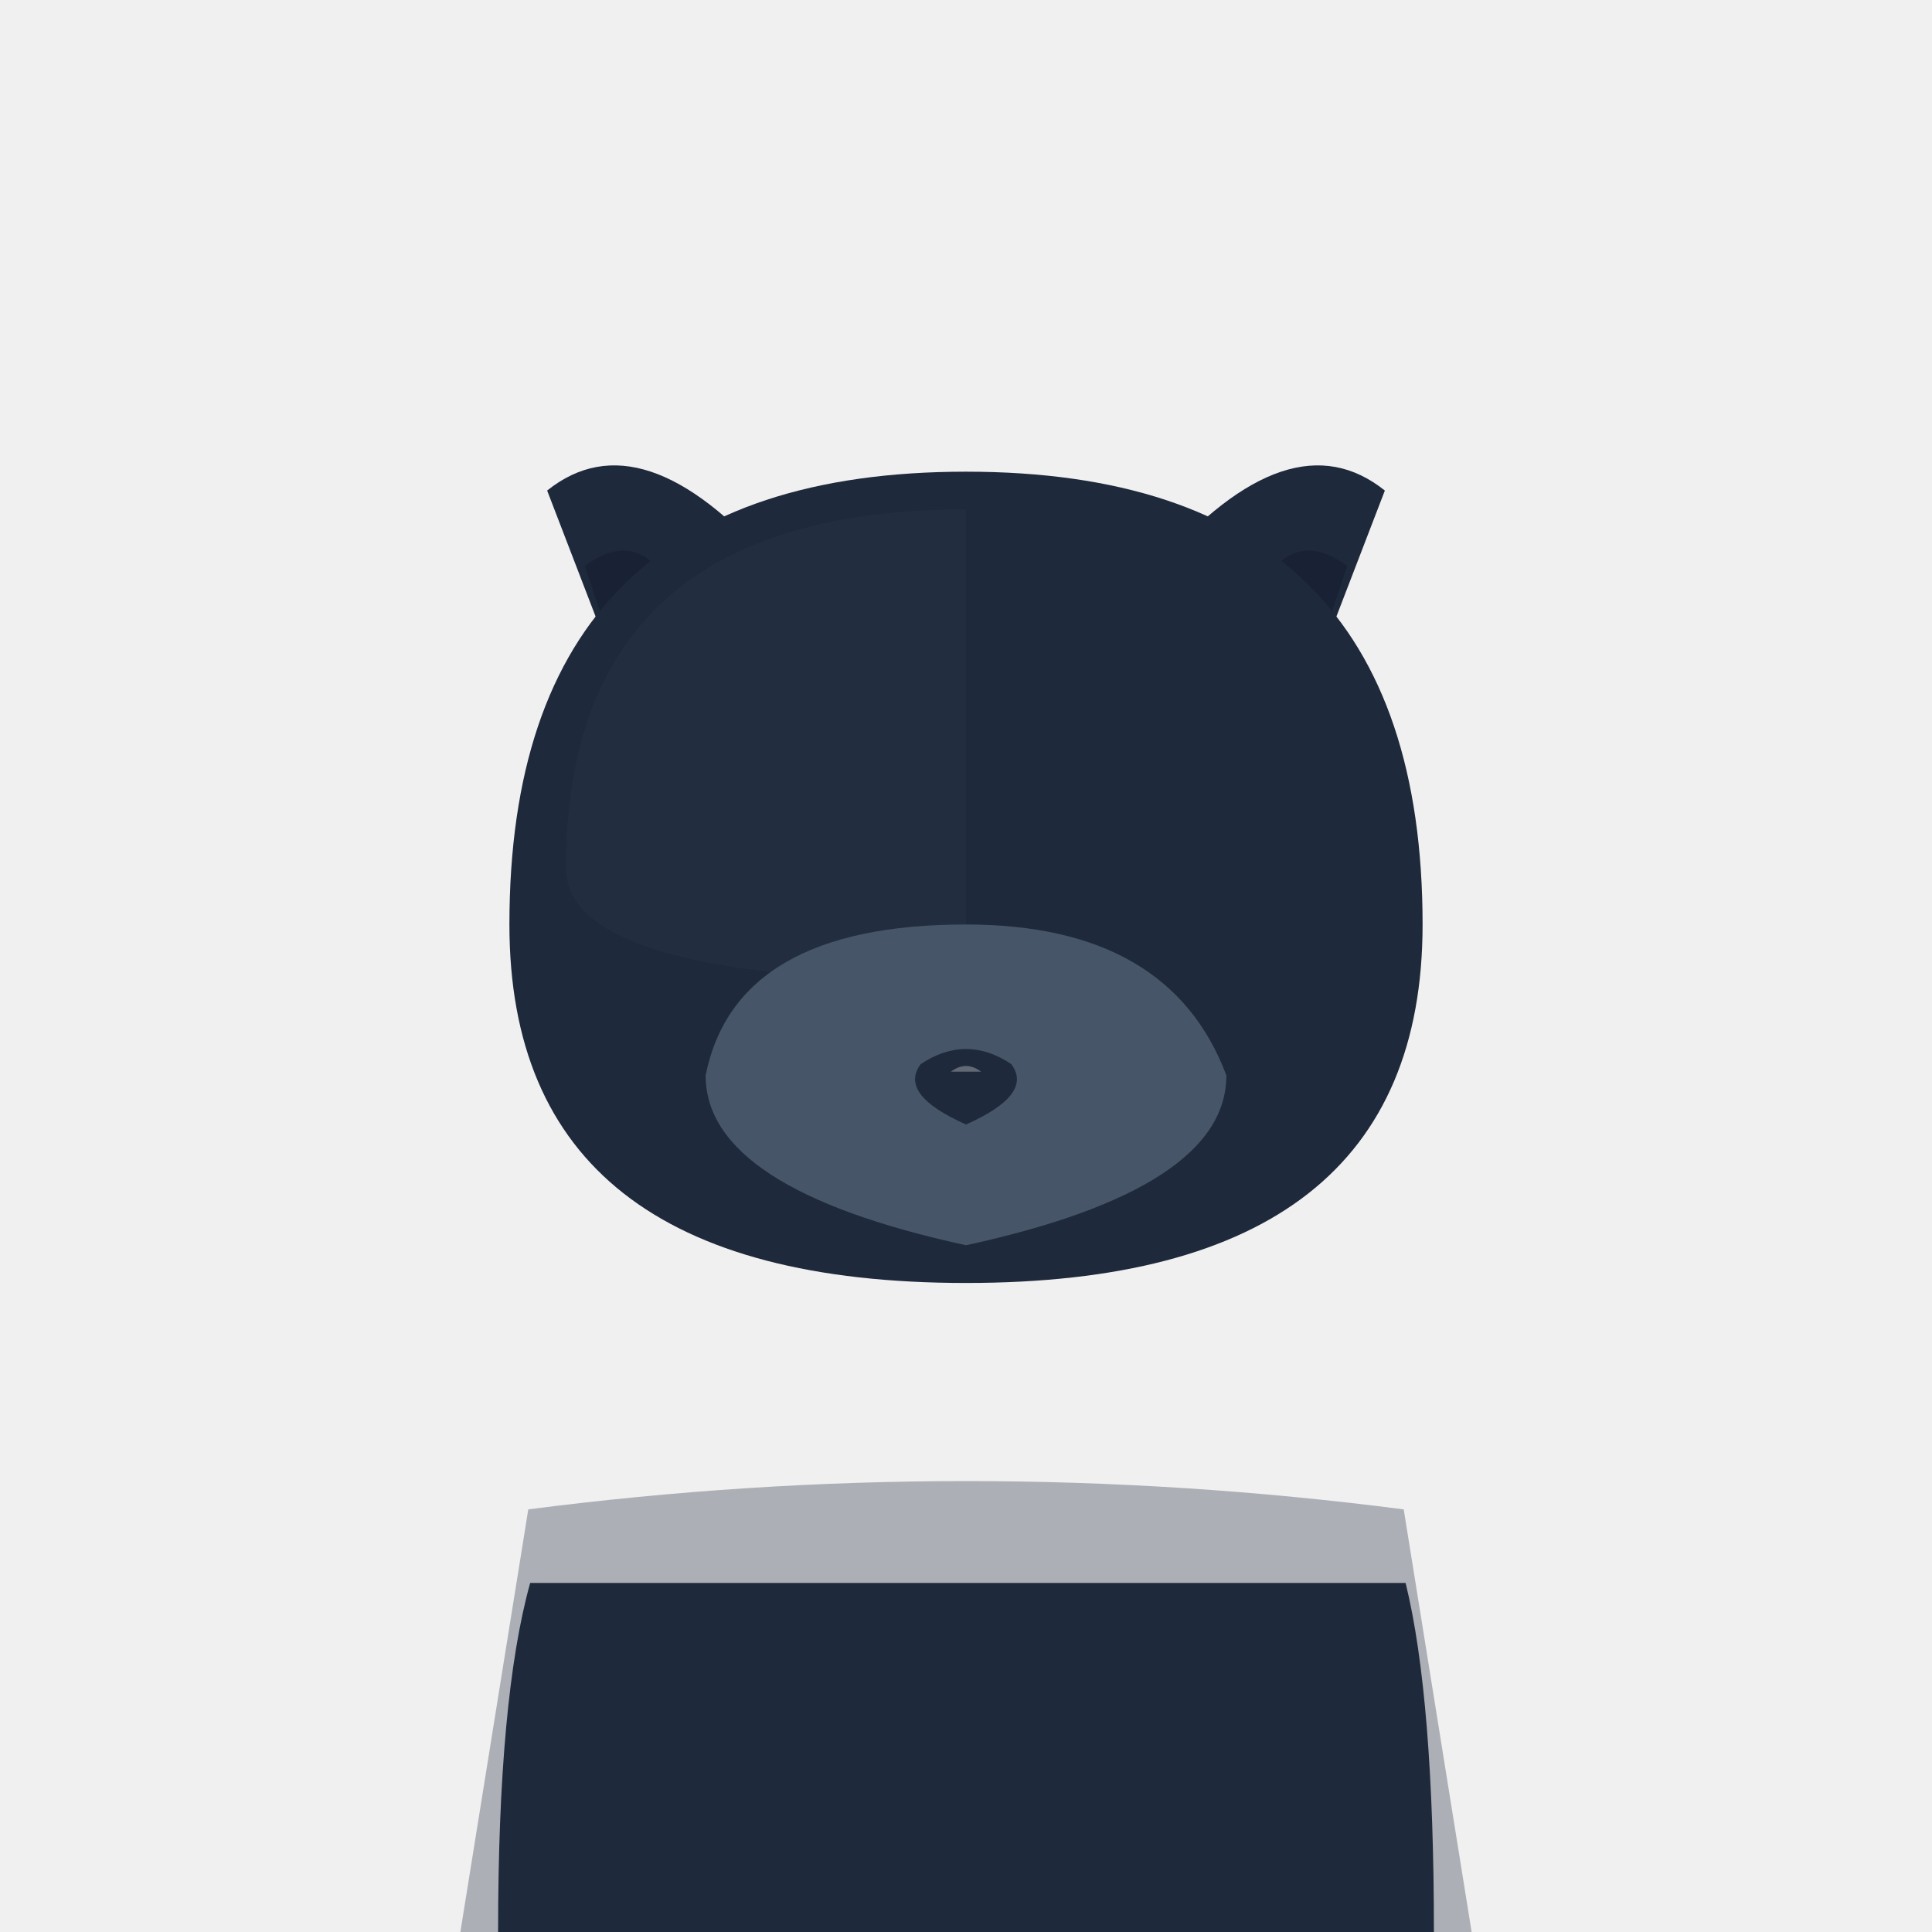
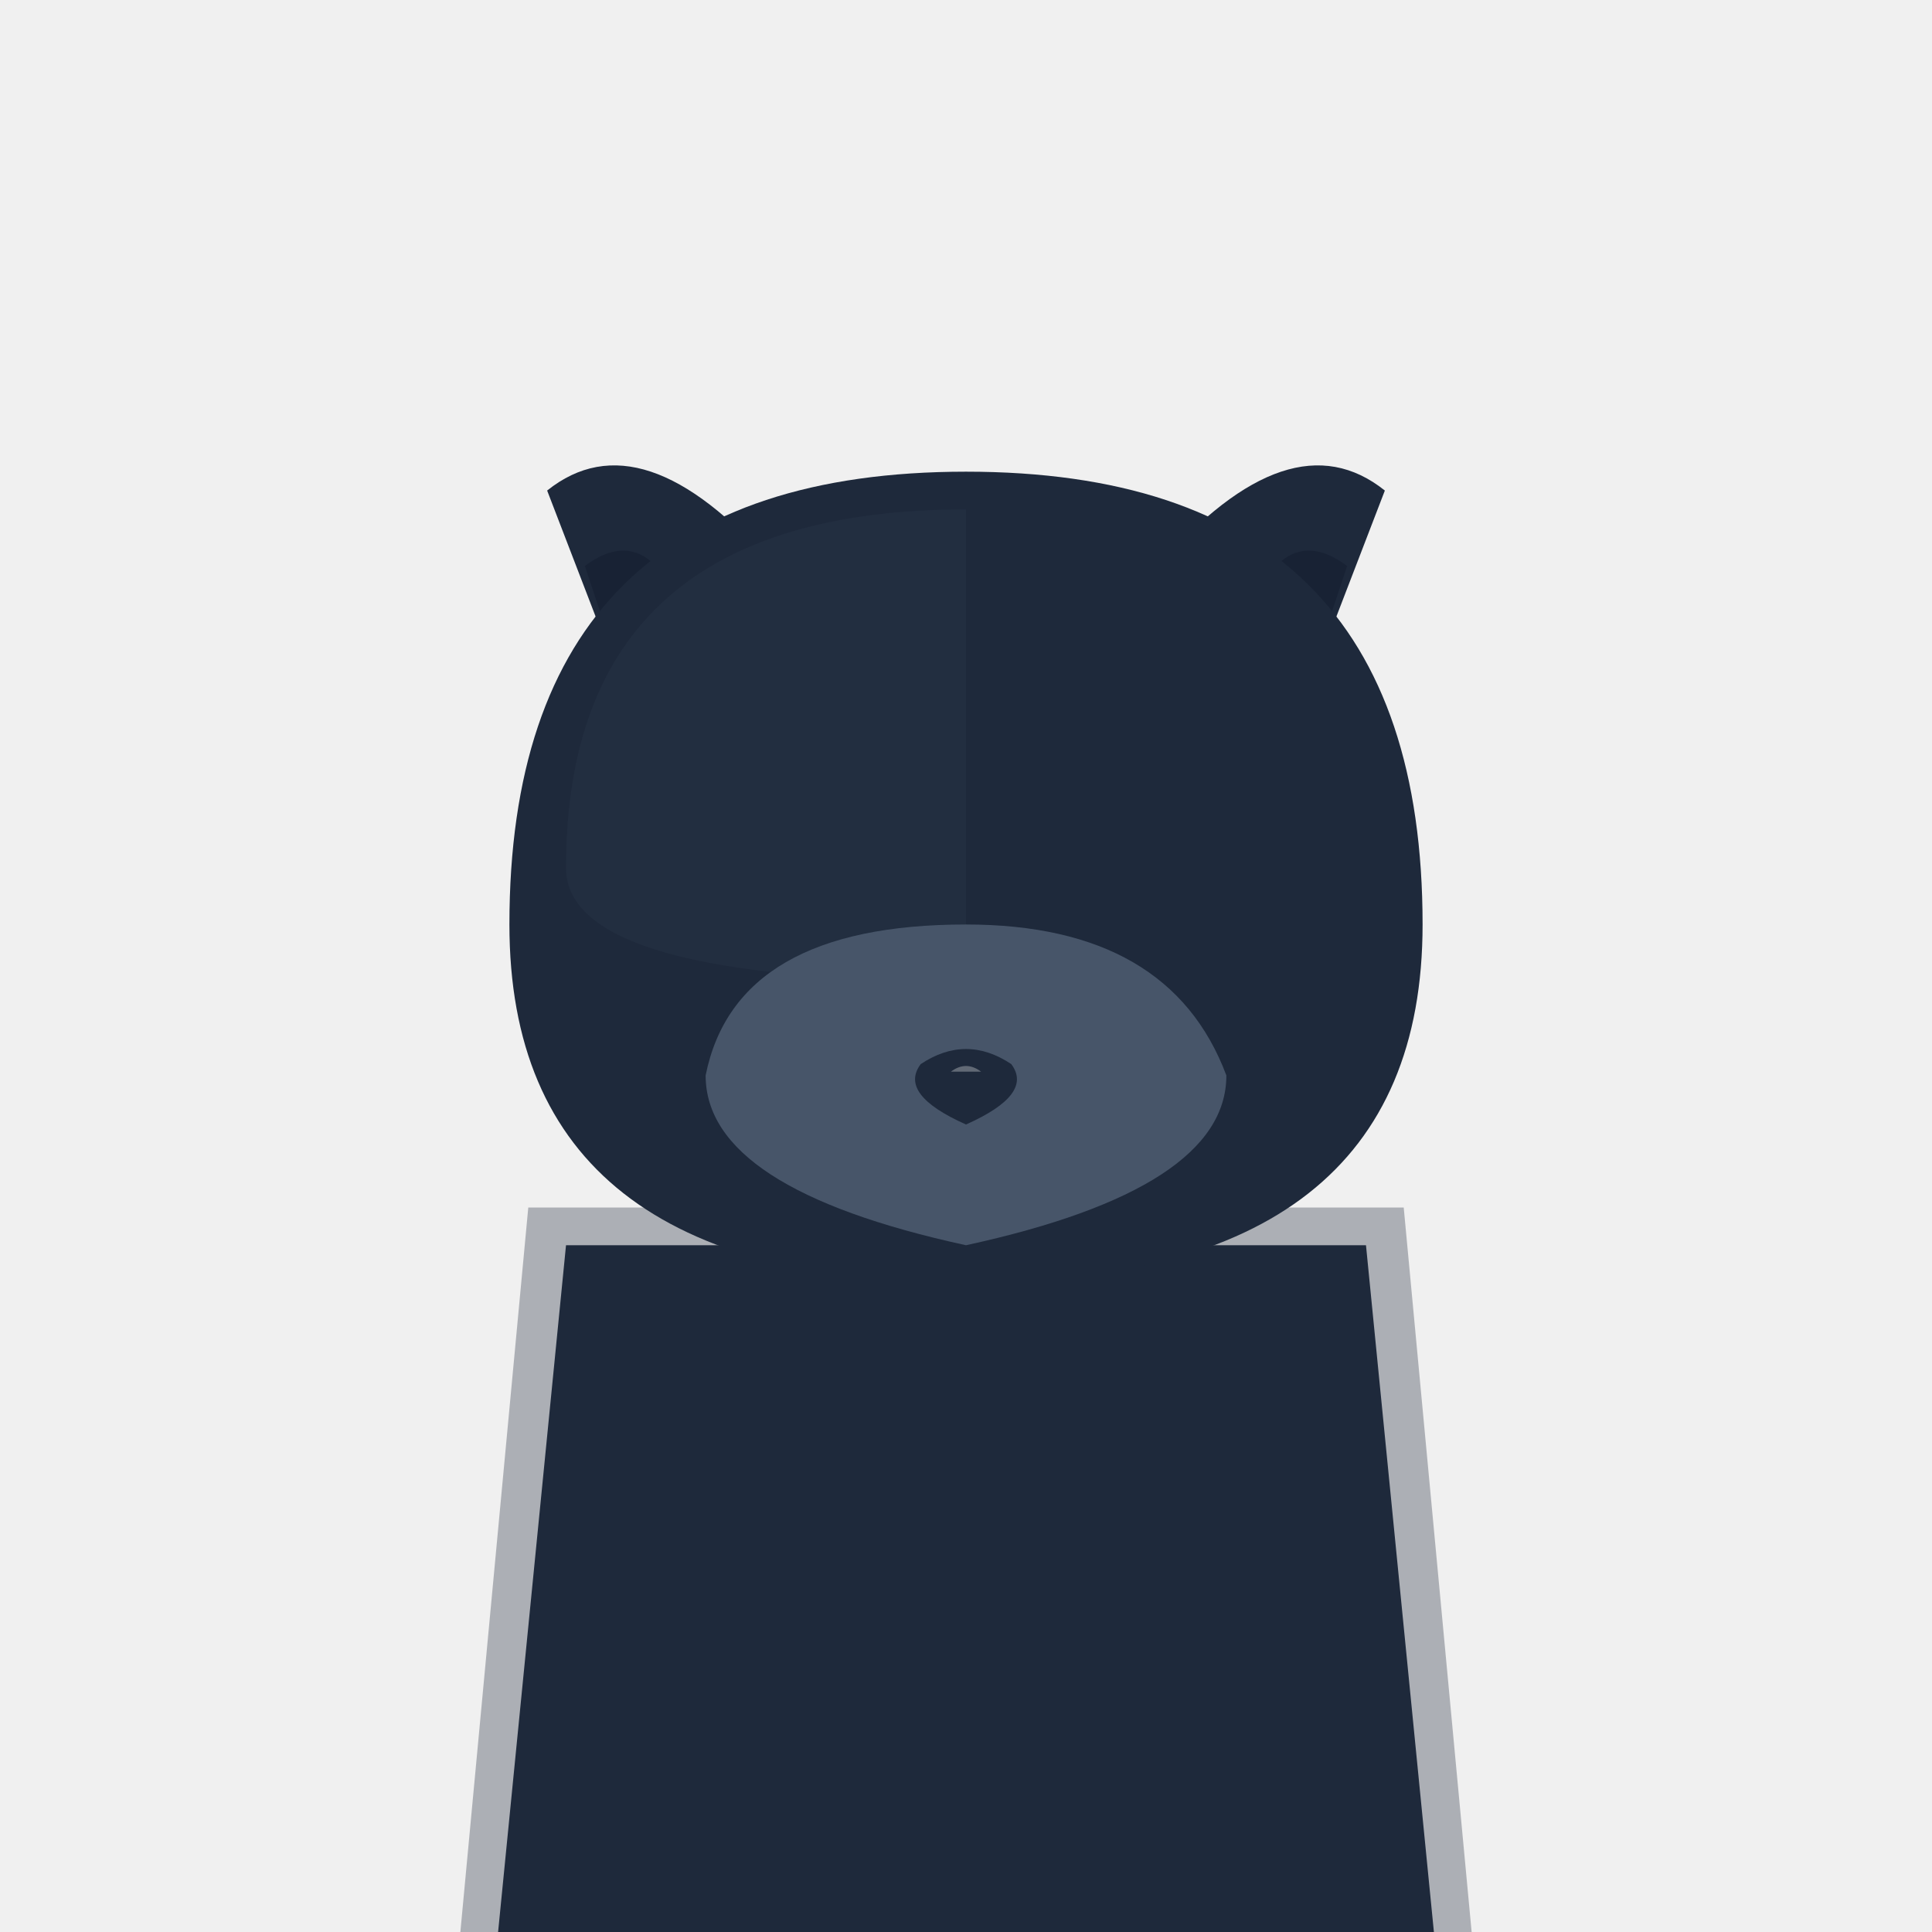
<svg xmlns="http://www.w3.org/2000/svg" width="512" height="512" viewBox="0 0 512 512">
-   <path d="M140,400 Q256,385 372,400 L390,512 L122,512 Z" fill="#0f172a" opacity="0.3" />
-   <path d="M140.5,419.5 L372.5,419.5 Q380,450 380,512 L132,512 Q132,450 140.5,419.5 Z" fill="#1e293b" />
+   <path d="M140,320 Q256,320 372,320 L390,512 L122,512 Z" fill="#0f172a" opacity="0.3" />
+   <path d="M150,330 Q256,330 362,330 L380,512 L132,512 Z" fill="#1e293b" />
  <path d="M170,195 L145,130 Q170,110 205,150 Z" fill="#1e293b" />
  <path d="M170,195 L155,150 Q175,135 185,175 Z" fill="#0f172a" opacity="0.4" />
  <path d="M342,195 L367,130 Q342,110 307,150 Z" fill="#1e293b" />
  <path d="M342,195 L357,150 Q337,135 327,175 Z" fill="#0f172a" opacity="0.4" />
  <path d="M256,125 Q135,125 135,245 Q135,340 256,340 Q377,340 377,245 Q377,125 256,125 Z" fill="#1e293b" />
  <path d="M256,135 Q150,135 150,230 Q150,260 256,260 Z" fill="#334155" opacity="0.2" />
  <path d="M256,245 Q310,245 325,285 Q325,315 256,330 Q187,315 187,285 Q195,245 256,245 Z" fill="#475569" />
  <path d="M244,282 Q256,274 268,282 Q274,290 256,298 Q238,290 244,282 Z" fill="#1e293b" />
  <path d="M252,284 Q256,281 260,284" fill="#ffffff" opacity="0.3" />
</svg>
